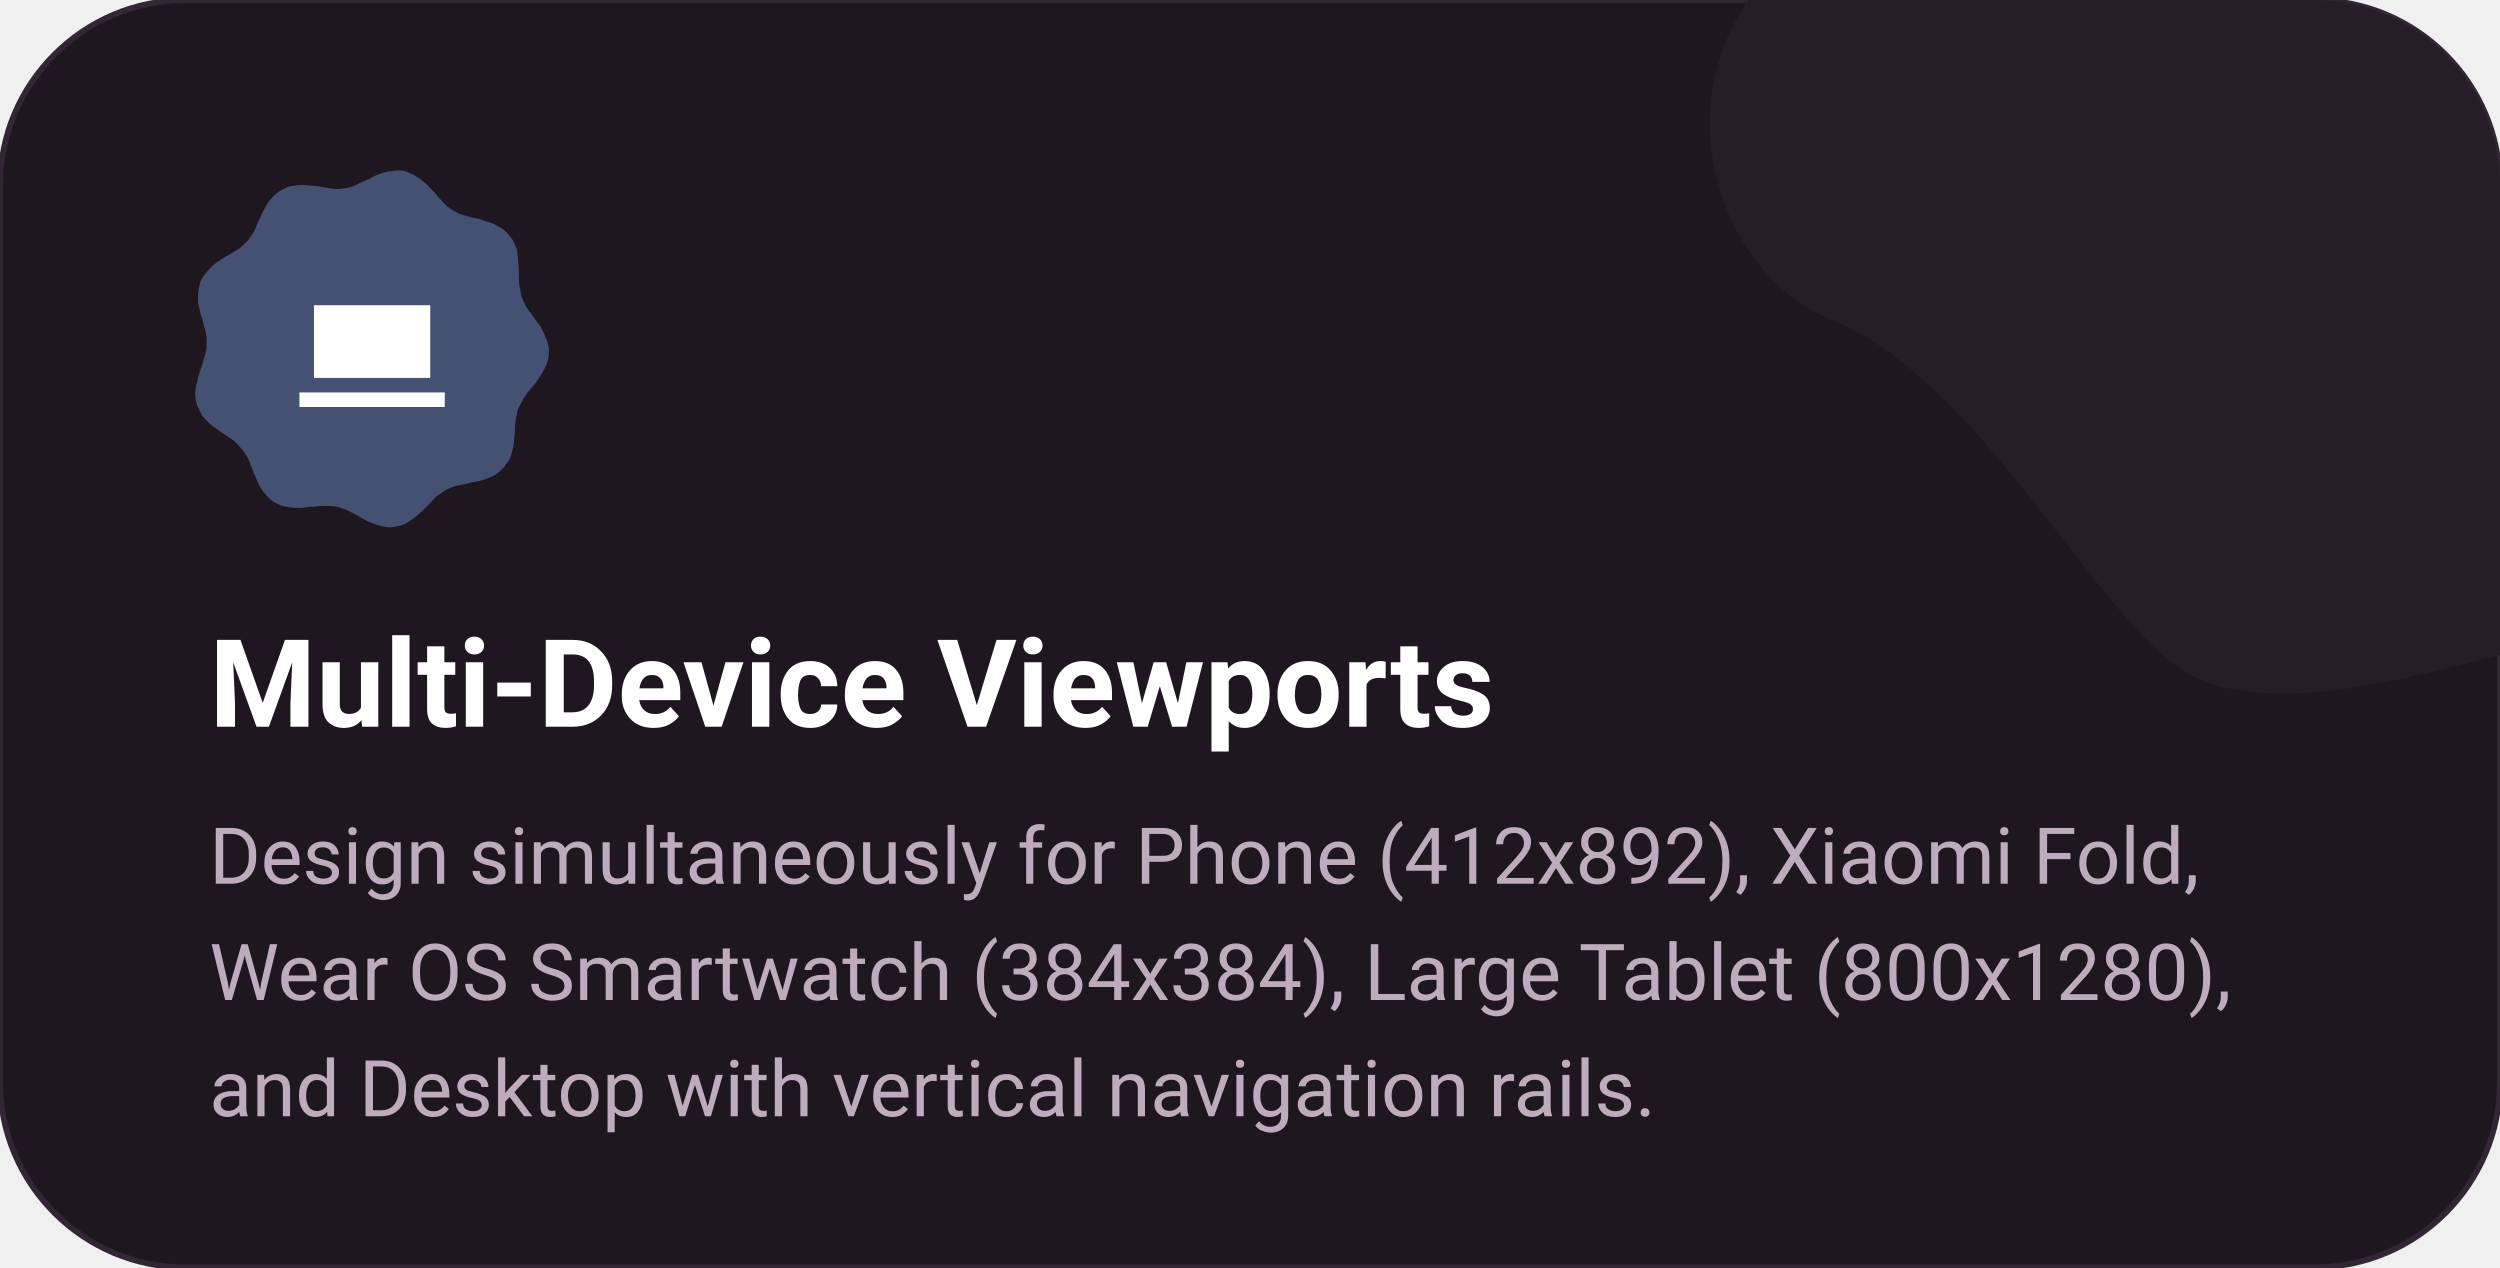
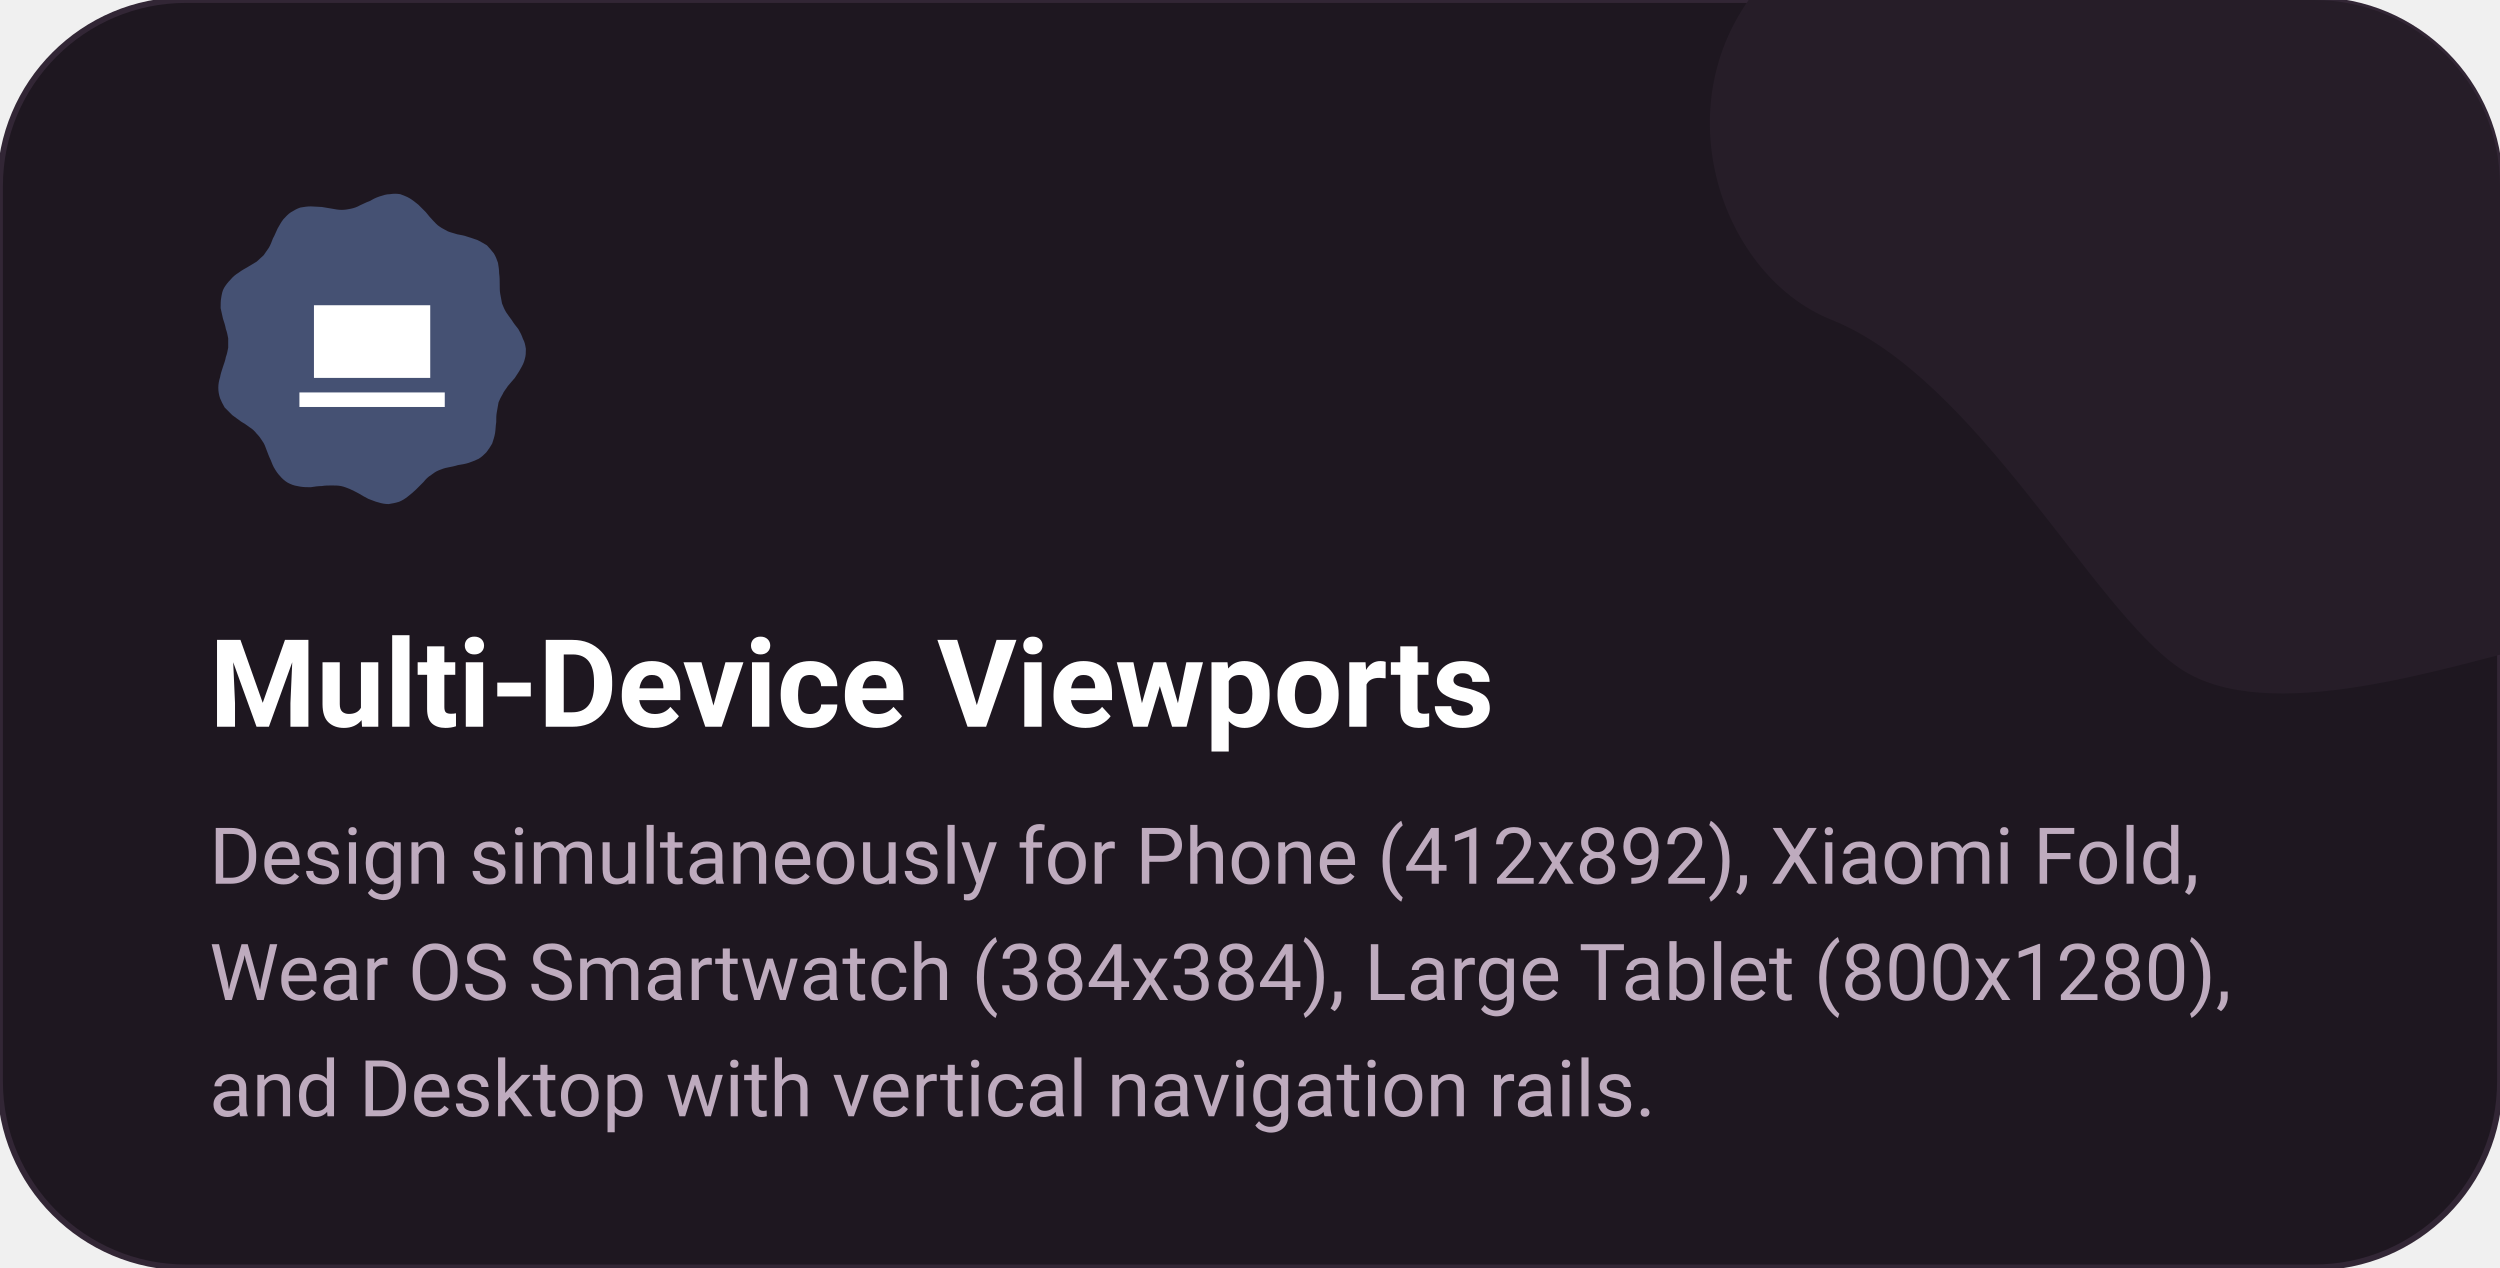
<svg xmlns="http://www.w3.org/2000/svg" width="430" height="218" viewBox="0 0 430 218">
  <clipPath id="c_multidevice">
    <rect width="430" height="218" rx="32" />
  </clipPath>
  <rect width="430" height="218" rx="32" fill="#1e1720" stroke="#322635" stroke-width="1" />
  <g clip-path="url(#c_multidevice)">
    <path d="M440,110 C420,115 390,125 375,115 C360,105 340,65 315,55 C295,47 285,15 305,-5 C325,-25 355,-55 390,-55 C430,-55 470,20 475,50 C480,80 455,105 440,110 Z" fill="#261d28" />
  </g>
-   <path d="M63.1,39.1C62.7,39.6 62.3,40.0 61.9,40.5C61.6,41.0 61.2,41.4 61.0,41.9C60.7,42.4 60.5,42.8 60.3,43.3C60.2,43.9 60.1,44.4 60.0,45.0C59.9,45.5 59.9,46.1 59.9,46.7C59.8,47.3 59.8,48.0 59.7,48.6C59.6,49.2 59.4,49.8 59.2,50.4C58.9,50.9 58.6,51.4 58.2,51.9C57.8,52.3 57.4,52.7 56.9,53.0C56.3,53.3 55.7,53.5 55.2,53.7C54.6,53.9 53.9,54.0 53.3,54.1C52.7,54.3 52.1,54.4 51.6,54.5C51.0,54.6 50.5,54.8 50.0,55.0C49.5,55.2 49.1,55.5 48.7,55.8C48.2,56.1 47.8,56.5 47.4,57.0C47.0,57.4 46.6,57.8 46.1,58.3C45.7,58.7 45.2,59.1 44.7,59.5C44.2,59.9 43.7,60.2 43.2,60.4C42.6,60.6 42.0,60.7 41.4,60.8C40.8,60.8 40.2,60.7 39.6,60.5C39.1,60.4 38.5,60.1 37.9,59.9C37.3,59.6 36.8,59.3 36.3,59.0C35.7,58.7 35.2,58.4 34.7,58.2C34.2,58.0 33.7,57.8 33.2,57.7C32.7,57.6 32.1,57.6 31.6,57.6C31.0,57.6 30.5,57.6 29.9,57.7C29.3,57.7 28.6,57.8 28.0,57.9C27.4,57.9 26.8,57.9 26.2,57.8C25.6,57.7 25.0,57.6 24.4,57.3C23.9,57.1 23.4,56.7 23.0,56.3C22.6,55.9 22.2,55.4 21.9,54.9C21.5,54.3 21.3,53.7 21.1,53.2C20.8,52.6 20.6,52.0 20.4,51.5C20.2,50.9 20.0,50.4 19.7,50.0C19.4,49.5 19.1,49.1 18.7,48.7C18.4,48.3 18.0,47.9 17.5,47.6C17.0,47.2 16.5,46.9 16.0,46.6C15.5,46.2 15.0,45.9 14.5,45.5C14.1,45.1 13.6,44.6 13.2,44.2C12.9,43.7 12.6,43.1 12.4,42.6C12.2,42.0 12.1,41.4 12.1,40.8C12.1,40.2 12.2,39.6 12.4,39.0C12.5,38.4 12.7,37.8 12.9,37.2C13.1,36.6 13.3,36.1 13.4,35.5C13.6,35.0 13.7,34.4 13.8,33.9C13.8,33.4 13.8,32.9 13.8,32.3C13.7,31.8 13.6,31.2 13.4,30.7C13.3,30.1 13.1,29.5 12.9,28.9C12.8,28.3 12.6,27.7 12.5,27.1C12.5,26.5 12.5,25.8 12.6,25.3C12.7,24.7 12.8,24.1 13.1,23.6C13.4,23.1 13.8,22.6 14.2,22.2C14.6,21.7 15.1,21.3 15.6,21.0C16.1,20.6 16.7,20.3 17.2,20.0C17.7,19.7 18.2,19.4 18.7,19.1C19.1,18.7 19.5,18.4 19.9,18.0C20.2,17.6 20.5,17.1 20.8,16.7C21.1,16.2 21.3,15.6 21.5,15.1C21.8,14.6 22.0,14.0 22.3,13.4C22.6,12.9 22.9,12.3 23.3,11.8C23.7,11.4 24.1,10.9 24.6,10.6C25.1,10.3 25.6,10.0 26.2,9.8C26.8,9.7 27.4,9.6 28.0,9.6C28.6,9.6 29.3,9.7 29.9,9.7C30.5,9.8 31.1,9.9 31.7,10.0C32.2,10.1 32.8,10.2 33.3,10.2C33.9,10.2 34.4,10.1 34.9,10.0C35.4,9.9 36.0,9.7 36.5,9.4C37.0,9.2 37.5,8.9 38.1,8.7C38.6,8.4 39.2,8.1 39.8,7.9C40.4,7.7 41.0,7.5 41.6,7.5C42.2,7.4 42.8,7.4 43.4,7.5C43.9,7.7 44.5,7.9 45.0,8.2C45.5,8.5 46.0,8.9 46.5,9.3C46.9,9.7 47.4,10.2 47.8,10.6C48.2,11.1 48.6,11.6 49.0,12.0C49.4,12.4 49.7,12.8 50.2,13.1C50.6,13.4 51.1,13.6 51.6,13.9C52.1,14.1 52.6,14.2 53.2,14.4C53.7,14.5 54.4,14.6 54.9,14.8C55.5,15.0 56.2,15.2 56.7,15.4C57.3,15.7 57.8,16.0 58.3,16.3C58.7,16.7 59.1,17.2 59.5,17.7C59.8,18.2 60.0,18.7 60.2,19.3C60.3,19.9 60.4,20.5 60.4,21.1C60.5,21.8 60.5,22.4 60.5,23.0C60.5,23.6 60.5,24.2 60.6,24.7C60.7,25.3 60.8,25.8 60.9,26.3C61.1,26.8 61.3,27.3 61.6,27.8C61.9,28.2 62.2,28.7 62.6,29.2C62.9,29.7 63.3,30.2 63.7,30.7C64.0,31.2 64.3,31.8 64.5,32.4C64.8,32.9 64.9,33.5 65.0,34.1C65.0,34.7 65.0,35.3 64.8,35.9C64.7,36.4 64.4,37.0 64.1,37.5C63.8,38.1 63.4,38.6 63.1,39.1Z" fill="#455173" transform="translate(64, 60) scale(1.15) translate(-38.55, -34.1)" />
-   <g transform="translate(49, 45) scale(1.25)" color="#FFFFFF">
-     <path d="M4 6h16v10H4V6zm18 12H2v2h20v-2zm-6-9h4v6h-4V9z" fill="currentColor" />
+   <g transform="translate(64, 60)">
+     <g>
+       <animateTransform attributeName="transform" type="scale" values="1.15;1.22;1.15" keyTimes="0;0.5;1" dur="4s" repeatCount="indefinite" />
+       <path d="M63.1,39.1C62.7,39.6 62.3,40.0 61.9,40.5C61.6,41.0 61.2,41.4 61.0,41.9C60.7,42.4 60.5,42.8 60.3,43.3C60.2,43.9 60.1,44.4 60.0,45.0C59.9,45.5 59.9,46.1 59.9,46.7C59.8,47.3 59.8,48.0 59.7,48.6C59.6,49.2 59.4,49.8 59.2,50.4C58.9,50.9 58.6,51.4 58.2,51.9C57.8,52.3 57.4,52.7 56.9,53.0C56.3,53.3 55.7,53.5 55.2,53.7C54.6,53.9 53.9,54.0 53.3,54.1C52.7,54.3 52.1,54.4 51.6,54.5C51.0,54.6 50.5,54.8 50.0,55.0C49.5,55.2 49.1,55.5 48.7,55.8C48.2,56.1 47.8,56.5 47.4,57.0C47.0,57.4 46.6,57.8 46.1,58.3C45.7,58.7 45.2,59.1 44.7,59.5C44.2,59.9 43.7,60.2 43.2,60.4C42.6,60.6 42.0,60.7 41.4,60.8C40.8,60.8 40.2,60.7 39.6,60.5C39.1,60.4 38.5,60.1 37.9,59.9C37.3,59.6 36.8,59.3 36.3,59.0C35.7,58.7 35.2,58.4 34.7,58.2C34.2,58.0 33.7,57.8 33.2,57.7C32.7,57.6 32.1,57.6 31.6,57.6C31.0,57.6 30.5,57.6 29.9,57.7C29.3,57.7 28.6,57.8 28.0,57.9C27.4,57.9 26.8,57.9 26.2,57.8C25.6,57.7 25.0,57.6 24.4,57.3C23.9,57.1 23.4,56.7 23.0,56.3C22.6,55.9 22.2,55.4 21.9,54.9C21.5,54.3 21.3,53.7 21.1,53.2C20.8,52.6 20.6,52.0 20.4,51.5C20.2,50.9 20.0,50.4 19.7,50.0C19.4,49.5 19.1,49.1 18.7,48.7C18.4,48.3 18.0,47.9 17.5,47.6C17.0,47.2 16.5,46.9 16.0,46.6C15.5,46.2 15.0,45.9 14.5,45.5C14.1,45.1 13.6,44.6 13.2,44.2C12.9,43.7 12.6,43.1 12.4,42.6C12.2,42.0 12.1,41.4 12.1,40.8C12.1,40.2 12.2,39.6 12.4,39.0C12.5,38.4 12.7,37.8 12.9,37.2C13.1,36.6 13.3,36.1 13.4,35.5C13.6,35.0 13.7,34.4 13.8,33.9C13.8,33.4 13.8,32.9 13.8,32.3C13.7,31.8 13.6,31.2 13.4,30.7C13.3,30.1 13.1,29.5 12.9,28.9C12.8,28.3 12.6,27.7 12.5,27.1C12.5,26.5 12.5,25.8 12.6,25.3C12.7,24.7 12.8,24.1 13.1,23.6C13.4,23.1 13.8,22.6 14.2,22.2C14.6,21.7 15.1,21.3 15.6,21.0C16.1,20.6 16.7,20.3 17.2,20.0C17.7,19.7 18.2,19.4 18.7,19.1C19.1,18.7 19.5,18.4 19.9,18.0C20.2,17.6 20.5,17.1 20.8,16.7C21.1,16.2 21.3,15.6 21.5,15.1C21.8,14.6 22.0,14.0 22.3,13.4C22.6,12.9 22.9,12.3 23.3,11.8C23.7,11.4 24.1,10.9 24.6,10.6C25.1,10.3 25.6,10.0 26.2,9.8C26.8,9.7 27.4,9.6 28.0,9.6C28.6,9.6 29.3,9.7 29.9,9.7C30.5,9.8 31.1,9.9 31.7,10.0C32.2,10.1 32.8,10.2 33.3,10.2C33.9,10.2 34.4,10.1 34.9,10.0C35.4,9.9 36.0,9.7 36.5,9.4C37.0,9.2 37.5,8.9 38.1,8.7C38.6,8.4 39.2,8.1 39.8,7.9C40.4,7.7 41.0,7.5 41.6,7.5C42.2,7.4 42.8,7.4 43.4,7.5C43.9,7.7 44.5,7.9 45.0,8.2C45.5,8.5 46.0,8.9 46.5,9.3C46.9,9.7 47.4,10.2 47.8,10.6C48.2,11.1 48.6,11.6 49.0,12.0C49.4,12.4 49.7,12.8 50.2,13.1C50.6,13.4 51.1,13.6 51.6,13.9C52.1,14.1 52.6,14.2 53.2,14.4C53.7,14.5 54.4,14.6 54.9,14.8C55.5,15.0 56.2,15.2 56.7,15.4C57.3,15.7 57.8,16.0 58.3,16.3C58.7,16.7 59.1,17.2 59.5,17.7C59.8,18.2 60.0,18.7 60.2,19.3C60.3,19.9 60.4,20.5 60.4,21.1C60.5,21.8 60.5,22.4 60.5,23.0C60.5,23.6 60.5,24.2 60.6,24.7C60.7,25.3 60.8,25.8 60.9,26.3C61.1,26.8 61.3,27.3 61.6,27.8C61.9,28.2 62.2,28.7 62.6,29.2C62.9,29.7 63.3,30.2 63.7,30.7C64.0,31.2 64.3,31.8 64.5,32.4C64.8,32.9 64.9,33.5 65.0,34.1C65.0,34.7 65.0,35.3 64.8,35.9C64.7,36.4 64.4,37.0 64.1,37.5C63.8,38.1 63.4,38.6 63.1,39.1Z" fill="#455173" transform="translate(-38.55, -34.1)" />
+     </g>
+     <g transform="translate(-15, -15) scale(1.25)" color="#FFFFFF">
+       <path d="M4 6h16v10H4V6zm18 12H2v2h20v-2zm-6-9h4v6h-4V9z" fill="currentColor" />
+     </g>
  </g>
  <text x="36" y="125" font-family="system-ui, -apple-system, 'Google Sans', Roboto, sans-serif" font-size="21" font-weight="700" fill="#ffffff">Multi-Device Viewports</text>
  <text x="36" y="152" font-family="system-ui, -apple-system, Roboto, sans-serif" font-size="13.5" font-weight="400" fill="#beabbe">
    <tspan x="36" dy="0">Design simultaneously for Phone (412x892), Xiaomi Fold,</tspan>
    <tspan x="36" dy="20">Wear OS Smartwatch (384x384), Large Tablet (800x1280),</tspan>
    <tspan x="36" dy="20">and Desktop with vertical navigation rails.</tspan>
  </text>
</svg>
